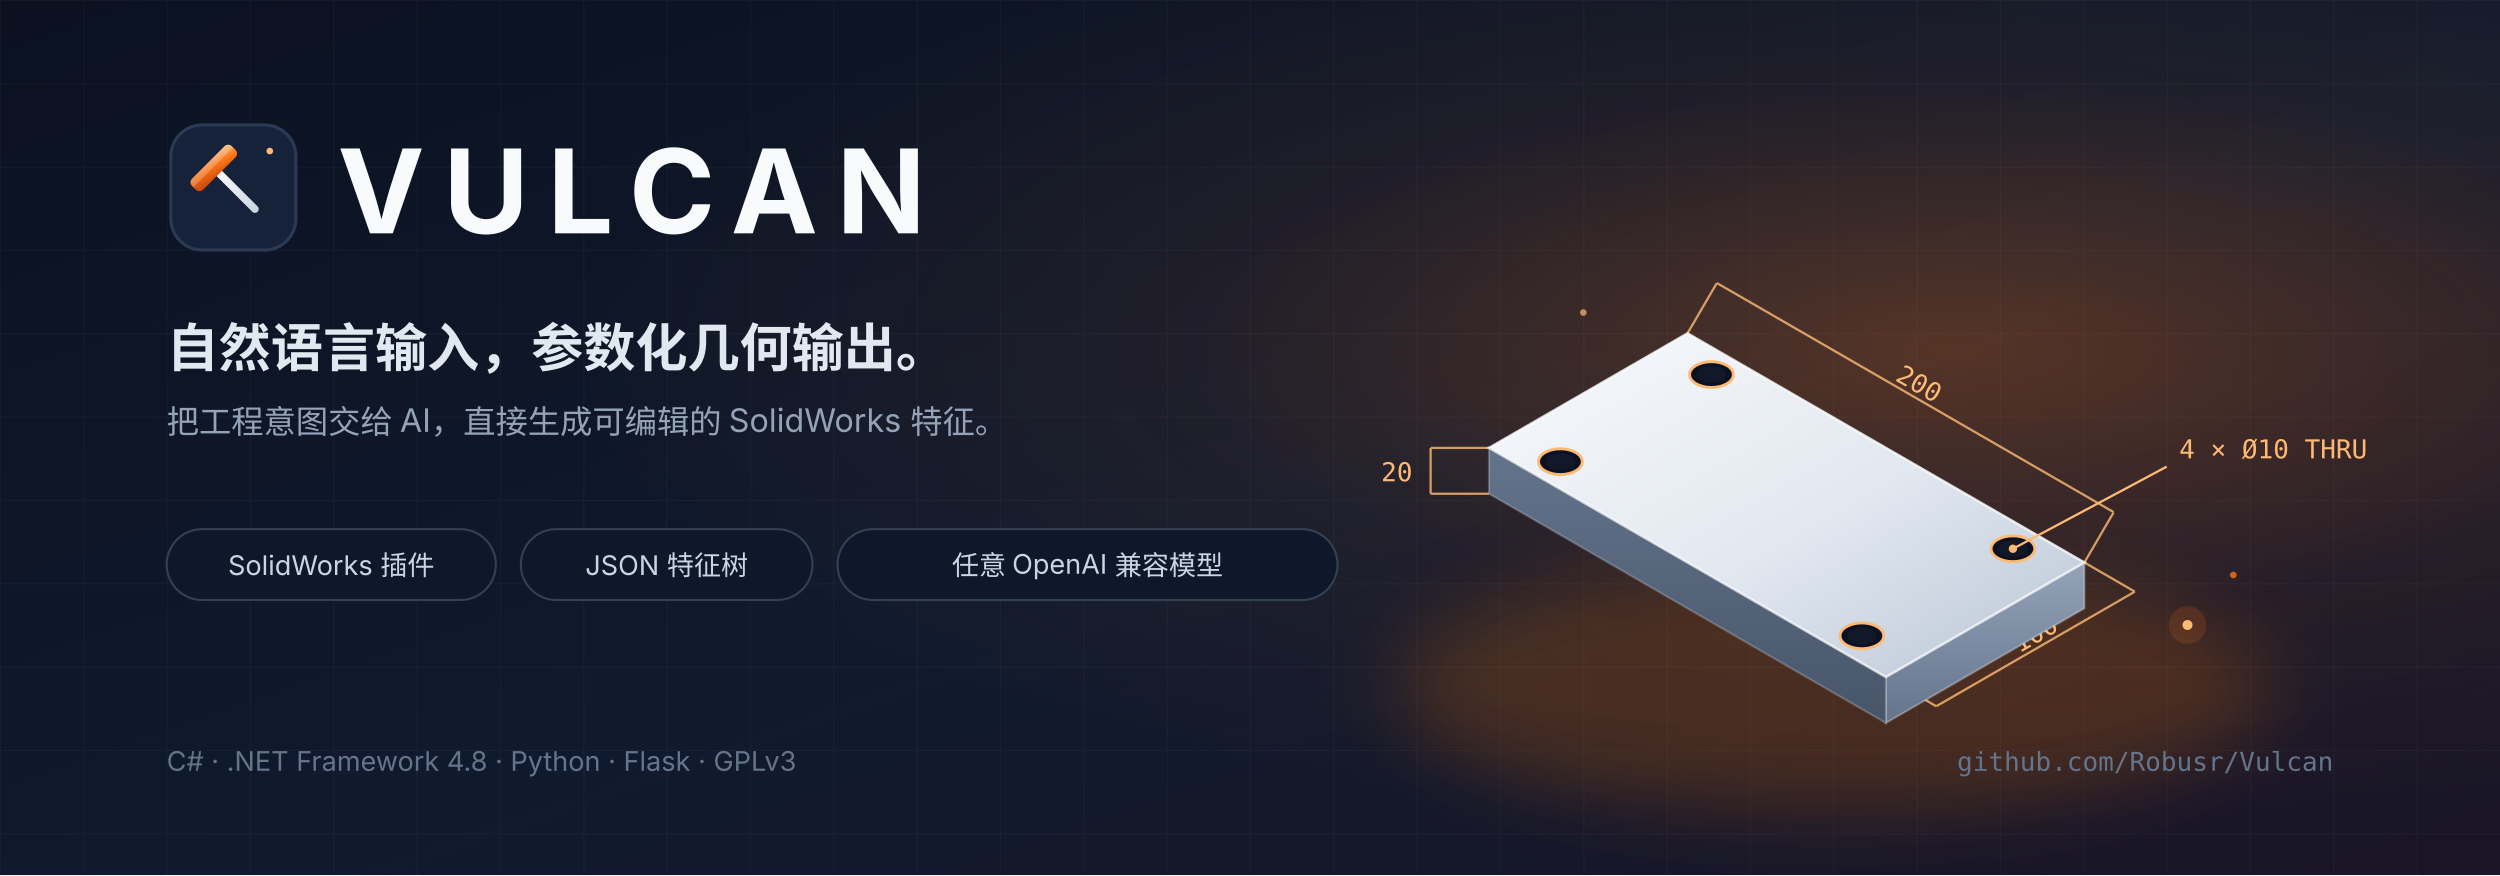
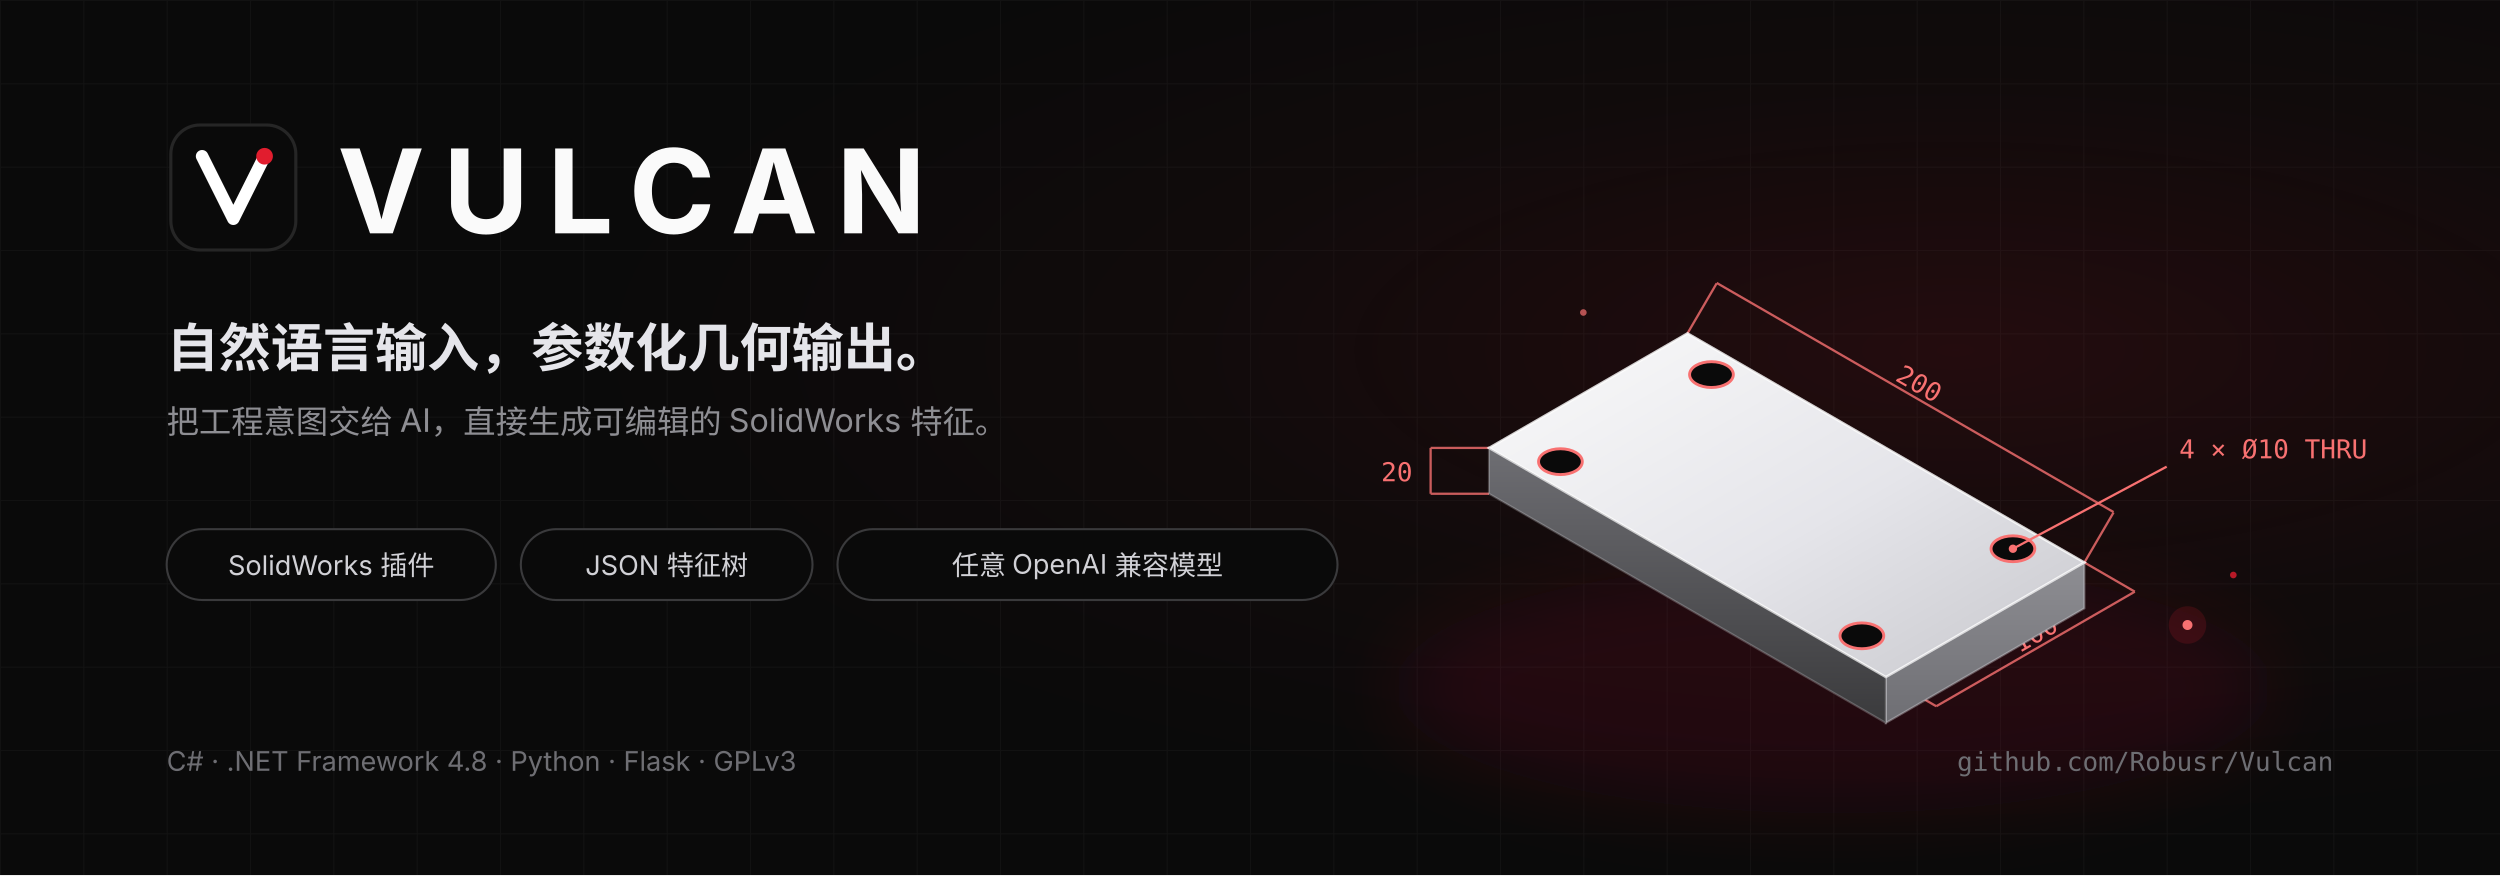
<svg xmlns="http://www.w3.org/2000/svg" width="1200" height="420" viewBox="0 0 1200 420" role="img" aria-labelledby="banner-title banner-desc">
  <defs>
    <linearGradient id="bg" x1="0" y1="0" x2="1" y2="1">
-       <stop offset="0" stop-color="#0B1120" />
-       <stop offset="0.55" stop-color="#101A2E" />
-       <stop offset="1" stop-color="#1A1526" />
+       <stop offset="0" stop-color="#0A0A0A" />
+       <stop offset="0.55" stop-color="#0A0A0A" />
+       <stop offset="1" stop-color="#0A0A0A" />
    </linearGradient>
    <radialGradient id="glow" cx="0.78" cy="0.4" r="0.55">
-       <stop offset="0" stop-color="#F97316" stop-opacity="0.30" />
-       <stop offset="0.55" stop-color="#F97316" stop-opacity="0.07" />
-       <stop offset="1" stop-color="#F97316" stop-opacity="0" />
+       <stop offset="0" stop-color="#E11D2E" stop-opacity="0.12" />
+       <stop offset="0.55" stop-color="#E11D2E" stop-opacity="0.03" />
+       <stop offset="1" stop-color="#E11D2E" stop-opacity="0" />
    </radialGradient>
    <linearGradient id="ember" x1="0" y1="1" x2="1" y2="0">
-       <stop offset="0" stop-color="#C2410C" />
-       <stop offset="0.55" stop-color="#F97316" />
-       <stop offset="1" stop-color="#FDBA74" />
+       <stop offset="0" stop-color="#B3121F" />
+       <stop offset="0.55" stop-color="#E11D2E" />
+       <stop offset="1" stop-color="#F87171" />
    </linearGradient>
    <linearGradient id="steel" x1="0" y1="0" x2="0" y2="1">
-       <stop offset="0" stop-color="#F8FAFC" />
-       <stop offset="1" stop-color="#CBD5E1" />
+       <stop offset="0" stop-color="#FAFAFA" />
+       <stop offset="1" stop-color="#D1D1D6" />
    </linearGradient>
    <linearGradient id="top" x1="0" y1="0" x2="1" y2="1">
-       <stop offset="0" stop-color="#F8FAFC" />
-       <stop offset="0.55" stop-color="#E2E8F0" />
-       <stop offset="1" stop-color="#B8C4D4" />
+       <stop offset="0" stop-color="#FAFAFA" />
+       <stop offset="0.55" stop-color="#E5E5EA" />
+       <stop offset="1" stop-color="#C7C7CC" />
    </linearGradient>
    <linearGradient id="sideR" x1="0" y1="0" x2="0" y2="1">
-       <stop offset="0" stop-color="#94A3B8" />
-       <stop offset="1" stop-color="#64748B" />
+       <stop offset="0" stop-color="#8E8E93" />
+       <stop offset="1" stop-color="#6E6E73" />
    </linearGradient>
    <linearGradient id="sideL" x1="0" y1="0" x2="0" y2="1">
-       <stop offset="0" stop-color="#64748B" />
-       <stop offset="1" stop-color="#475569" />
+       <stop offset="0" stop-color="#6E6E73" />
+       <stop offset="1" stop-color="#3A3A3C" />
    </linearGradient>
    <pattern id="grid" width="40" height="40" patternUnits="userSpaceOnUse">
      <path d="M40 0H0V40" fill="none" stroke="#FFFFFF" stroke-opacity="0.035" />
    </pattern>
    <filter id="soft" x="-50%" y="-50%" width="200%" height="200%">
      <feGaussianBlur stdDeviation="18" />
    </filter>
    <style>
      .ui { font-family: Inter, -apple-system, BlinkMacSystemFont, "Segoe UI", Roboto, Helvetica, Arial, "PingFang SC", "Microsoft YaHei", "Noto Sans CJK SC", sans-serif; }
      .mono { font-family: ui-monospace, SFMono-Regular, Menlo, Consolas, monospace; }
-       .chip { font-size: 13px; fill: #CBD5E1; }
-       .dim { font-size: 12.5px; fill: #FDBA74; font-family: ui-monospace, SFMono-Regular, Menlo, Consolas, monospace; }
+       .chip { font-size: 13px; fill: #D1D1D6; }
+       .dim { font-size: 12.5px; fill: #F87171; font-family: ui-monospace, SFMono-Regular, Menlo, Consolas, monospace; }
    </style>
  </defs>
  <rect width="1200" height="420" fill="url(#bg)" />
  <rect width="1200" height="420" fill="url(#grid)" />
  <rect width="1200" height="420" fill="url(#glow)" />
-   <ellipse cx="880" cy="330" rx="210" ry="60" fill="#F97316" fill-opacity="0.20" filter="url(#soft)" />
+   <ellipse cx="880" cy="330" rx="210" ry="60" fill="#E11D2E" fill-opacity="0.10" filter="url(#soft)" />
  <g transform="translate(80 58) scale(0.5)">
-     <rect x="4" y="4" width="120" height="120" rx="30" fill="#16223A" stroke="#2A3A55" stroke-width="3" />
-     <g transform="rotate(-45 64 64)">
-       <rect x="60.4" y="41" width="7.2" height="56" rx="3.6" fill="url(#steel)" />
-       <path d="M42 30h44a5 5 0 0 1 5 5v5a5 5 0 0 1-5 5H42a5 5 0 0 1-5-5v-5a5 5 0 0 1 5-5z" fill="url(#ember)" />
-       <path d="M42 30h44a5 5 0 0 1 5 5v1.6H37V35a5 5 0 0 1 5-5z" fill="#FFFFFF" fill-opacity="0.22" />
-     </g>
-     <circle cx="99" cy="29" r="3.2" fill="#FDBA74" />
+     <rect x="4" y="4" width="120" height="120" rx="28" fill="#0A0A0A" stroke="#262626" stroke-width="3" />
+     <path d="M34 34 L64 94 L94 34" fill="none" stroke="#FFFFFF" stroke-width="12" stroke-linecap="round" stroke-linejoin="round" />
+     <circle cx="94" cy="34" r="8" fill="#E11D2E" />
  </g>
-   <text class="ui" x="162" y="112" font-size="56" font-weight="700" letter-spacing="9" fill="#F8FAFC">VULCAN</text>
-   <text class="ui" x="80" y="176" font-size="25" font-weight="600" fill="#E2E8F0">自然语言输入，参数化几何输出。</text>
-   <text class="ui" x="80" y="208" font-size="15.5" fill="#94A3B8">把工程意图交给 AI，直接生成可编辑的 SolidWorks 特征。</text>
+   <text class="ui" x="162" y="112" font-size="56" font-weight="700" letter-spacing="9" fill="#FAFAFA">VULCAN</text>
+   <text class="ui" x="80" y="176" font-size="25" font-weight="600" fill="#E5E5EA">自然语言输入，参数化几何输出。</text>
+   <text class="ui" x="80" y="208" font-size="15.5" fill="#8E8E93">把工程意图交给 AI，直接生成可编辑的 SolidWorks 特征。</text>
  <g>
-     <rect x="80" y="254" width="158" height="34" rx="17" fill="#0F172A" stroke="#334155" />
+     <rect x="80" y="254" width="158" height="34" rx="17" fill="#0A0A0A" stroke="#3A3A3C" />
    <text class="ui chip" x="159" y="276" text-anchor="middle">SolidWorks 插件</text>
-     <rect x="250" y="254" width="140" height="34" rx="17" fill="#0F172A" stroke="#334155" />
+     <rect x="250" y="254" width="140" height="34" rx="17" fill="#0A0A0A" stroke="#3A3A3C" />
    <text class="ui chip" x="320" y="276" text-anchor="middle">JSON 特征树</text>
-     <rect x="402" y="254" width="240" height="34" rx="17" fill="#0F172A" stroke="#334155" />
+     <rect x="402" y="254" width="240" height="34" rx="17" fill="#0A0A0A" stroke="#3A3A3C" />
    <text class="ui chip" x="522" y="276" text-anchor="middle">任意 OpenAI 兼容模型</text>
  </g>
  <line x1="80" y1="318" x2="150" y2="318" stroke="url(#ember)" stroke-width="2" />
-   <text class="ui" x="80" y="370" font-size="13" fill="#64748B">C# · .NET Framework 4.8 · Python · Flask · GPLv3</text>
-   <text class="mono" x="1120" y="370" font-size="12.5" fill="#64748B" text-anchor="end">github.com/Robusr/Vulcan</text>
+   <text class="ui" x="80" y="370" font-size="13" fill="#6E6E73">C# · .NET Framework 4.8 · Python · Flask · GPLv3</text>
+   <text class="mono" x="1120" y="370" font-size="12.5" fill="#6E6E73" text-anchor="end">github.com/Robusr/Vulcan</text>
  <g>
-     <g stroke="#FDBA74" stroke-width="1.1" fill="none" opacity="0.8">
+     <g stroke="#F87171" stroke-width="1.1" fill="none" opacity="0.8">
      <path d="M810 160 L824 136 M1000.5 270 L1014.5 246" />
      <path d="M824 135.8 L1014.5 245.8" />
    </g>
    <text class="dim" x="919" y="188" text-anchor="middle" transform="rotate(30 919 188)">200</text>
-     <g stroke="#FDBA74" stroke-width="1.1" fill="none" opacity="0.8">
+     <g stroke="#F87171" stroke-width="1.1" fill="none" opacity="0.8">
      <path d="M1000.5 270 L1024.7 284 M905.2 325 L929.4 339" />
      <path d="M1024.7 284 L929.4 339" />
    </g>
    <text class="dim" x="979" y="308" text-anchor="middle" transform="rotate(-30 979 308)">100</text>
-     <g stroke="#FDBA74" stroke-width="1.1" fill="none" opacity="0.8">
+     <g stroke="#F87171" stroke-width="1.1" fill="none" opacity="0.8">
      <path d="M714.7 215 L686.7 215 M714.7 237 L686.7 237" />
      <path d="M686.7 215 L686.7 237" />
    </g>
    <text class="dim" x="678" y="231" text-anchor="end">20</text>
-     <polygon points="810,160 1000.5,270 905.2,325 714.7,215" fill="url(#top)" stroke="#F8FAFC" stroke-opacity="0.55" />
-     <polygon points="1000.5,270 905.2,325 905.2,347 1000.5,292" fill="url(#sideR)" stroke="#E2E8F0" stroke-opacity="0.35" />
-     <polygon points="714.7,215 905.2,325 905.2,347 714.7,237" fill="url(#sideL)" stroke="#E2E8F0" stroke-opacity="0.25" />
+     <polygon points="810,160 1000.5,270 905.2,325 714.7,215" fill="url(#top)" stroke="#FAFAFA" stroke-opacity="0.55" />
+     <polygon points="1000.5,270 905.2,325 905.2,347 1000.5,292" fill="url(#sideR)" stroke="#E5E5EA" stroke-opacity="0.35" />
+     <polygon points="714.7,215 905.2,325 905.2,347 714.7,237" fill="url(#sideL)" stroke="#E5E5EA" stroke-opacity="0.25" />
    <polygon points="810,160 1000.5,270 905.2,325 714.7,215" fill="none" stroke="#FFFFFF" stroke-opacity="0.6" stroke-width="1.2" />
    <g>
      <g>
-         <ellipse cx="821.5" cy="179.8" rx="10.5" ry="6.2" fill="#0B1120" stroke="#FDBA74" stroke-width="1.4" />
-         <ellipse cx="821.5" cy="179.8" rx="7" ry="4.1" fill="#111827" />
+         <ellipse cx="821.5" cy="179.8" rx="10.5" ry="6.2" fill="#0A0A0A" stroke="#F87171" stroke-width="1.4" />
+         <ellipse cx="821.5" cy="179.8" rx="7" ry="4.1" fill="#0A0A0A" />
      </g>
      <g>
-         <ellipse cx="966.2" cy="263.4" rx="10.5" ry="6.2" fill="#0B1120" stroke="#FDBA74" stroke-width="1.4" />
-         <ellipse cx="966.2" cy="263.4" rx="7" ry="4.1" fill="#111827" />
+         <ellipse cx="966.2" cy="263.4" rx="10.5" ry="6.2" fill="#0A0A0A" stroke="#F87171" stroke-width="1.4" />
+         <ellipse cx="966.2" cy="263.4" rx="7" ry="4.1" fill="#0A0A0A" />
      </g>
      <g>
-         <ellipse cx="749" cy="221.6" rx="10.5" ry="6.2" fill="#0B1120" stroke="#FDBA74" stroke-width="1.4" />
-         <ellipse cx="749" cy="221.6" rx="7" ry="4.1" fill="#111827" />
+         <ellipse cx="749" cy="221.6" rx="10.5" ry="6.2" fill="#0A0A0A" stroke="#F87171" stroke-width="1.4" />
+         <ellipse cx="749" cy="221.6" rx="7" ry="4.1" fill="#0A0A0A" />
      </g>
      <g>
-         <ellipse cx="893.7" cy="305.2" rx="10.5" ry="6.2" fill="#0B1120" stroke="#FDBA74" stroke-width="1.4" />
-         <ellipse cx="893.7" cy="305.2" rx="7" ry="4.1" fill="#111827" />
+         <ellipse cx="893.7" cy="305.2" rx="10.5" ry="6.2" fill="#0A0A0A" stroke="#F87171" stroke-width="1.4" />
+         <ellipse cx="893.7" cy="305.2" rx="7" ry="4.1" fill="#0A0A0A" />
      </g>
    </g>
-     <path d="M966.2 263.4 L1040 224" stroke="#FDBA74" stroke-width="1.1" fill="none" />
-     <circle cx="966.2" cy="263.4" r="2" fill="#FDBA74" />
+     <path d="M966.2 263.4 L1040 224" stroke="#F87171" stroke-width="1.1" fill="none" />
+     <circle cx="966.2" cy="263.4" r="2" fill="#F87171" />
    <text class="dim" x="1046" y="220" font-size="12">4 × Ø10 THRU</text>
-     <circle cx="1050" cy="300" r="9" fill="#F97316" opacity="0.15" />
-     <circle cx="1050" cy="300" r="2.4" fill="#FDBA74" />
-     <circle cx="1072" cy="276" r="1.6" fill="#F97316" opacity="0.8" />
-     <circle cx="760" cy="150" r="1.6" fill="#FDBA74" opacity="0.7" />
+     <circle cx="1050" cy="300" r="9" fill="#E11D2E" opacity="0.15" />
+     <circle cx="1050" cy="300" r="2.4" fill="#F87171" />
+     <circle cx="1072" cy="276" r="1.6" fill="#E11D2E" opacity="0.8" />
+     <circle cx="760" cy="150" r="1.6" fill="#F87171" opacity="0.7" />
  </g>
</svg>
